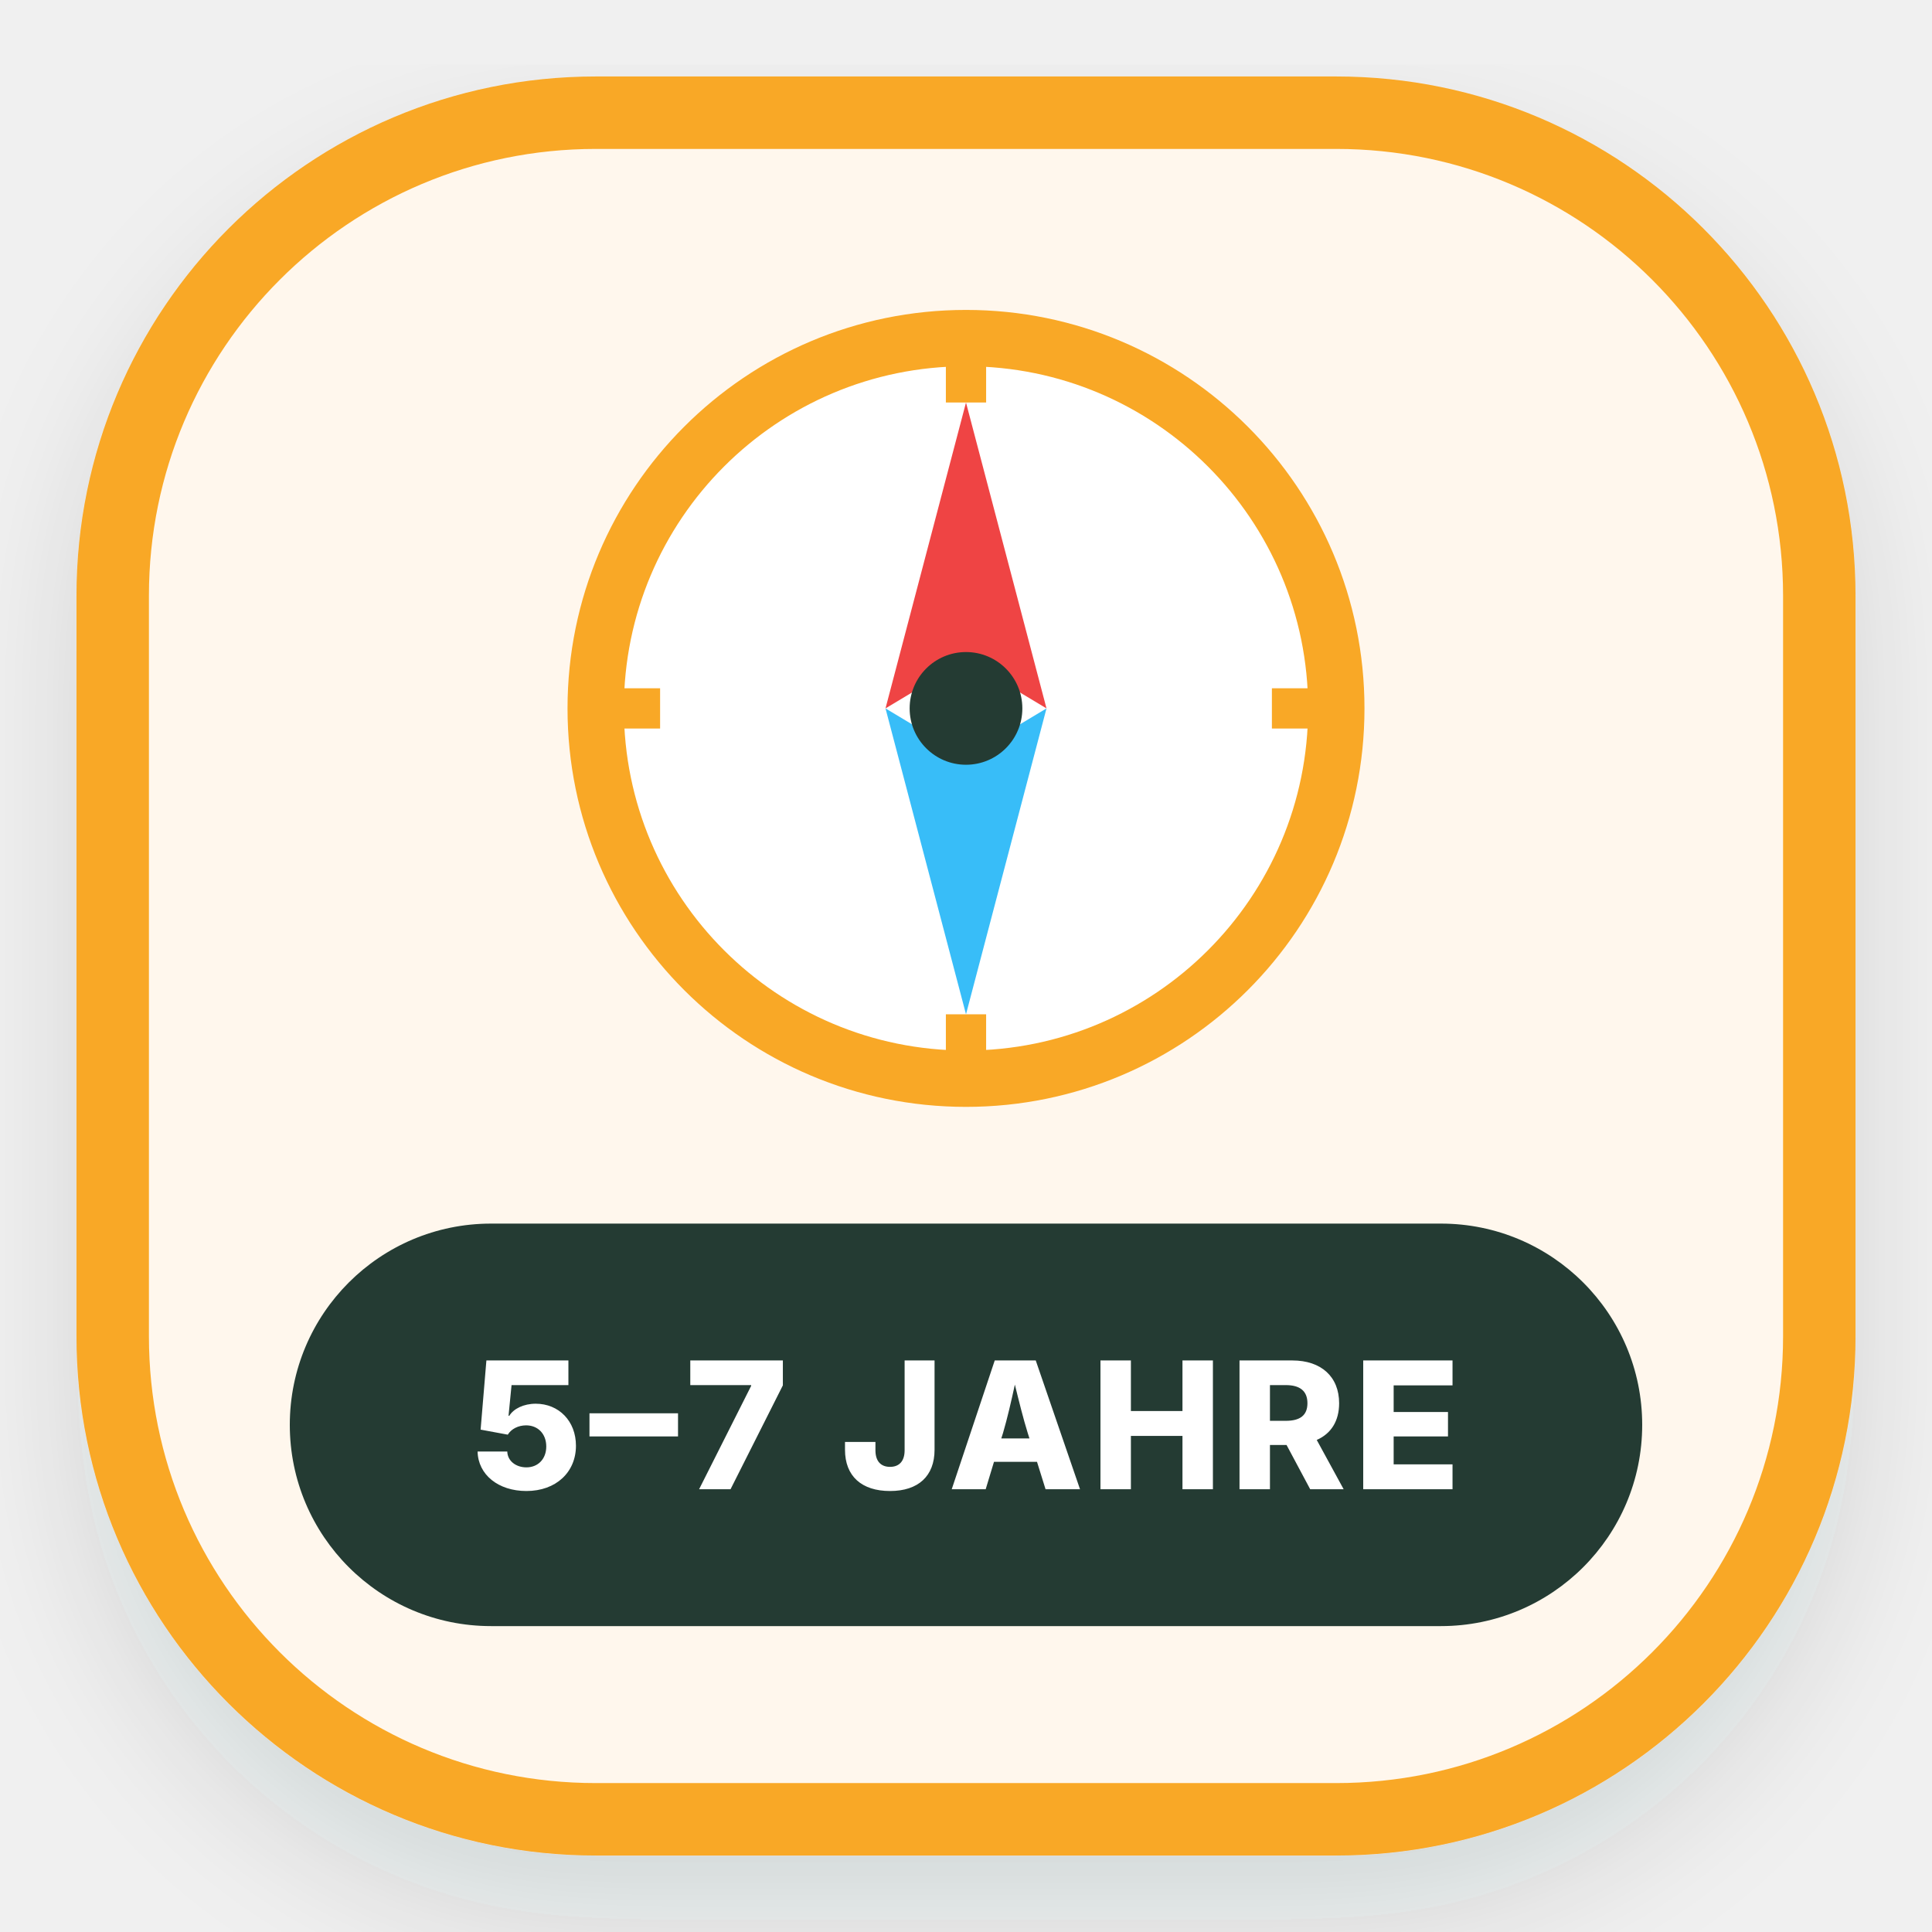
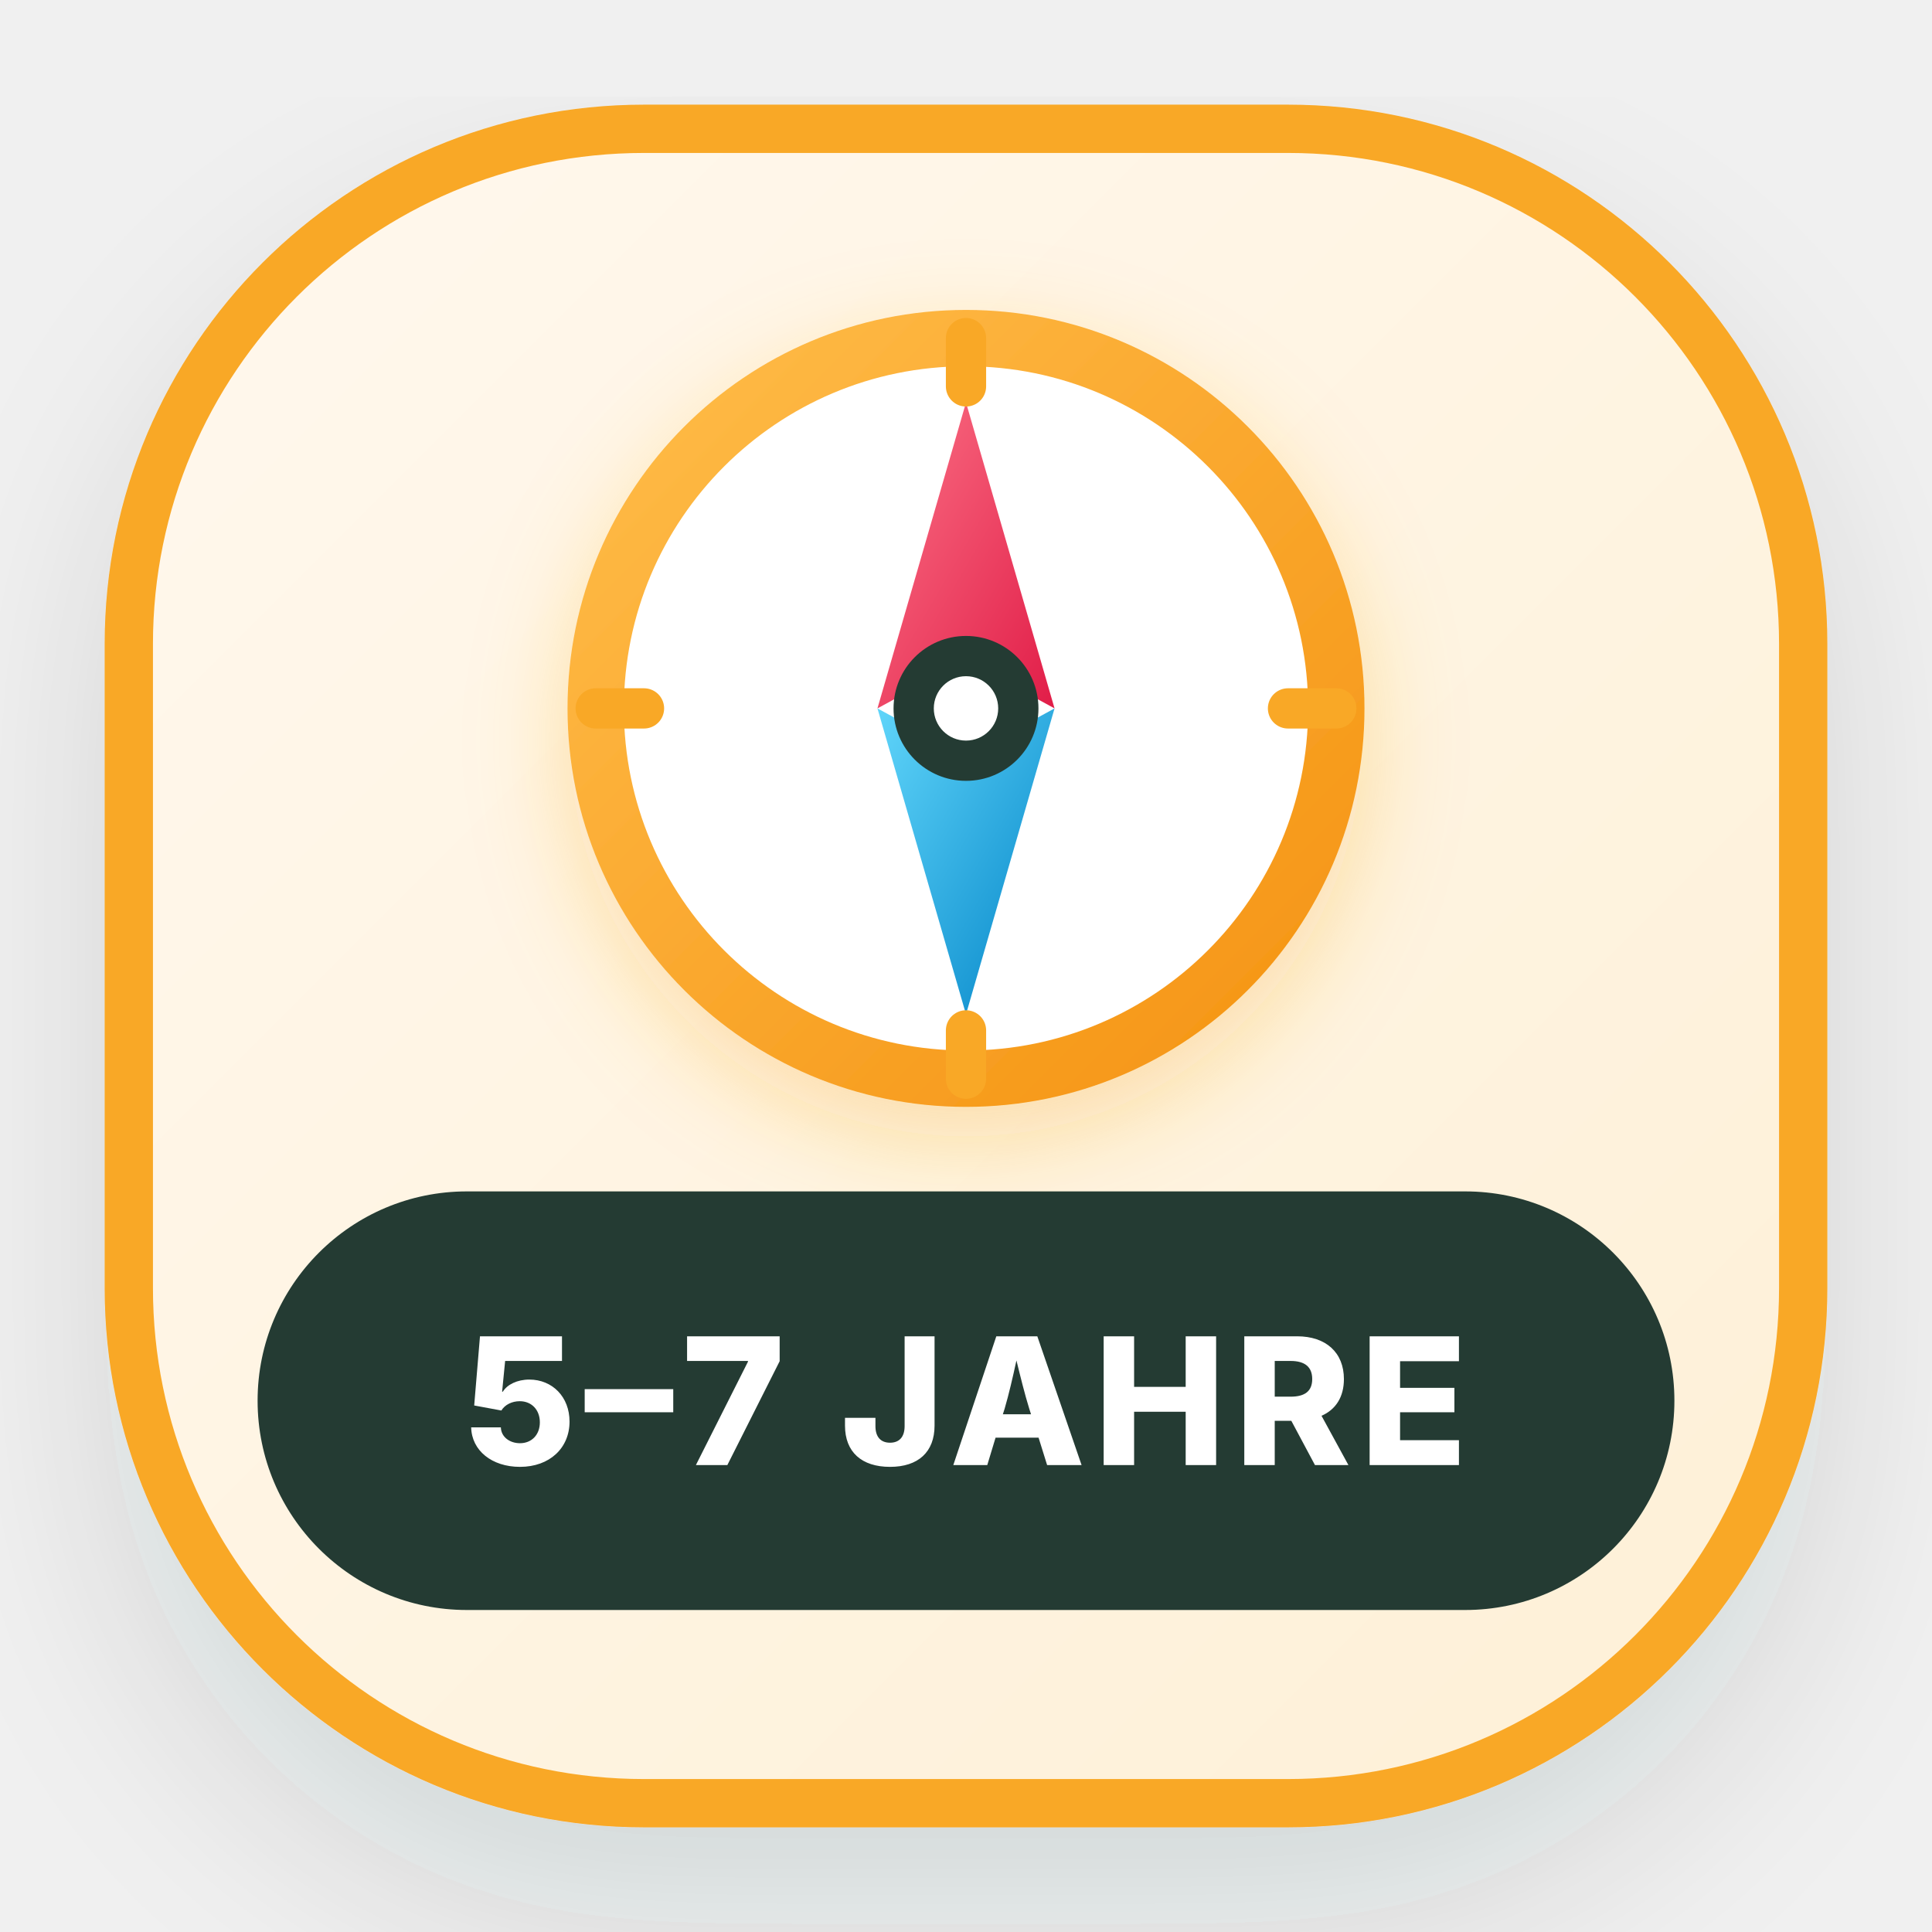
<svg xmlns="http://www.w3.org/2000/svg" viewBox="0 0 120 120" width="120" height="120">
  <defs>
-     <filter id="badgeShadow2" x="-20%" y="-20%" width="140%" height="140%">
-       <feDropShadow dx="0" dy="4" stdDeviation="4" flood-color="#243B33" flood-opacity="0.12" />
+     <filter id="entdeckerShadow" x="-25%" y="-25%" width="150%" height="150%">
+       <feDropShadow dx="0" dy="6" stdDeviation="6" flood-color="#243B33" flood-opacity="0.12" />
    </filter>
+     <filter id="compassGlow" x="-20%" y="-20%" width="140%" height="140%">
+       <feDropShadow dx="0" dy="2" stdDeviation="3" flood-color="#F9A826" flood-opacity="0.3" />
+     </filter>
+     <linearGradient id="entdeckerBg" x1="0%" y1="0%" x2="100%" y2="100%">
+       <stop offset="0%" stop-color="#FFF8EE" />
+       <stop offset="100%" stop-color="#FEF0D6" />
+     </linearGradient>
+     <linearGradient id="orangeGrad" x1="0%" y1="0%" x2="100%" y2="100%">
+       <stop offset="0%" stop-color="#FFBD4A" />
+       <stop offset="100%" stop-color="#F59312" />
+     </linearGradient>
+     <linearGradient id="northNeedle" x1="0%" y1="0%" x2="100%" y2="100%">
+       <stop offset="0%" stop-color="#FB7185" />
+       <stop offset="100%" stop-color="#E11D48" />
+     </linearGradient>
+     <linearGradient id="southNeedle" x1="0%" y1="0%" x2="100%" y2="100%">
+       <stop offset="0%" stop-color="#60D5FA" />
+       <stop offset="100%" stop-color="#0284C7" />
+     </linearGradient>
  </defs>
-   <rect x="7" y="7" width="106" height="106" rx="30" fill="#FFF7ED" stroke="#F9A826" stroke-width="4.5" filter="url(#badgeShadow2)" />
-   <circle cx="60" cy="44" r="23" fill="#FFFFFF" stroke="#F9A826" stroke-width="3.5" />
-   <polygon points="60,25 65,44 60,41 55,44" fill="#EF4444" />
-   <polygon points="60,63 65,44 60,47 55,44" fill="#38BDF8" />
-   <circle cx="60" cy="44" r="3.5" fill="#243B33" />
-   <line x1="60" y1="21" x2="60" y2="25" stroke="#F9A826" stroke-width="2.5" />
-   <line x1="60" y1="63" x2="60" y2="67" stroke="#F9A826" stroke-width="2.5" />
-   <line x1="37" y1="44" x2="41" y2="44" stroke="#F9A826" stroke-width="2.5" />
-   <line x1="79" y1="44" x2="83" y2="44" stroke="#F9A826" stroke-width="2.5" />
-   <rect x="18" y="76" width="84" height="25" rx="12.5" fill="#243B33" />
-   <text x="60" y="88.5" text-anchor="middle" dominant-baseline="central" font-family="-apple-system, BlinkMacSystemFont, 'Outfit', 'Plus Jakarta Sans', sans-serif" font-weight="800" font-size="11" letter-spacing="0.4px" fill="#FFFFFF">5–7 JAHRE</text>
+   <rect x="8" y="8" width="104" height="104" rx="32" fill="url(#entdeckerBg)" stroke="#F9A826" stroke-width="3" filter="url(#entdeckerShadow)" />
+   <circle cx="60" cy="44" r="23" fill="#FFFFFF" stroke="url(#orangeGrad)" stroke-width="3.5" filter="url(#compassGlow)" />
+   <polygon points="60,25 65.5,44 60,41 54.5,44" fill="url(#northNeedle)" />
+   <polygon points="60,63 65.5,44 60,47 54.5,44" fill="url(#southNeedle)" />
+   <circle cx="60" cy="44" r="4.5" fill="#243B33" />
+   <circle cx="60" cy="44" r="2" fill="#FFFFFF" />
+   <line x1="60" y1="21" x2="60" y2="24" stroke="#F9A826" stroke-width="2.5" stroke-linecap="round" />
+   <line x1="60" y1="64" x2="60" y2="67" stroke="#F9A826" stroke-width="2.5" stroke-linecap="round" />
+   <line x1="37" y1="44" x2="40" y2="44" stroke="#F9A826" stroke-width="2.5" stroke-linecap="round" />
+   <line x1="80" y1="44" x2="83" y2="44" stroke="#F9A826" stroke-width="2.5" stroke-linecap="round" />
+   <rect x="16" y="74" width="88" height="26" rx="13" fill="#243B33" />
+   <text x="60" y="87" text-anchor="middle" dominant-baseline="central" font-family="-apple-system, BlinkMacSystemFont, 'Outfit', 'Plus Jakarta Sans', sans-serif" font-weight="800" font-size="11" letter-spacing="0.5px" fill="#FFFFFF">5–7 JAHRE</text>
</svg>
